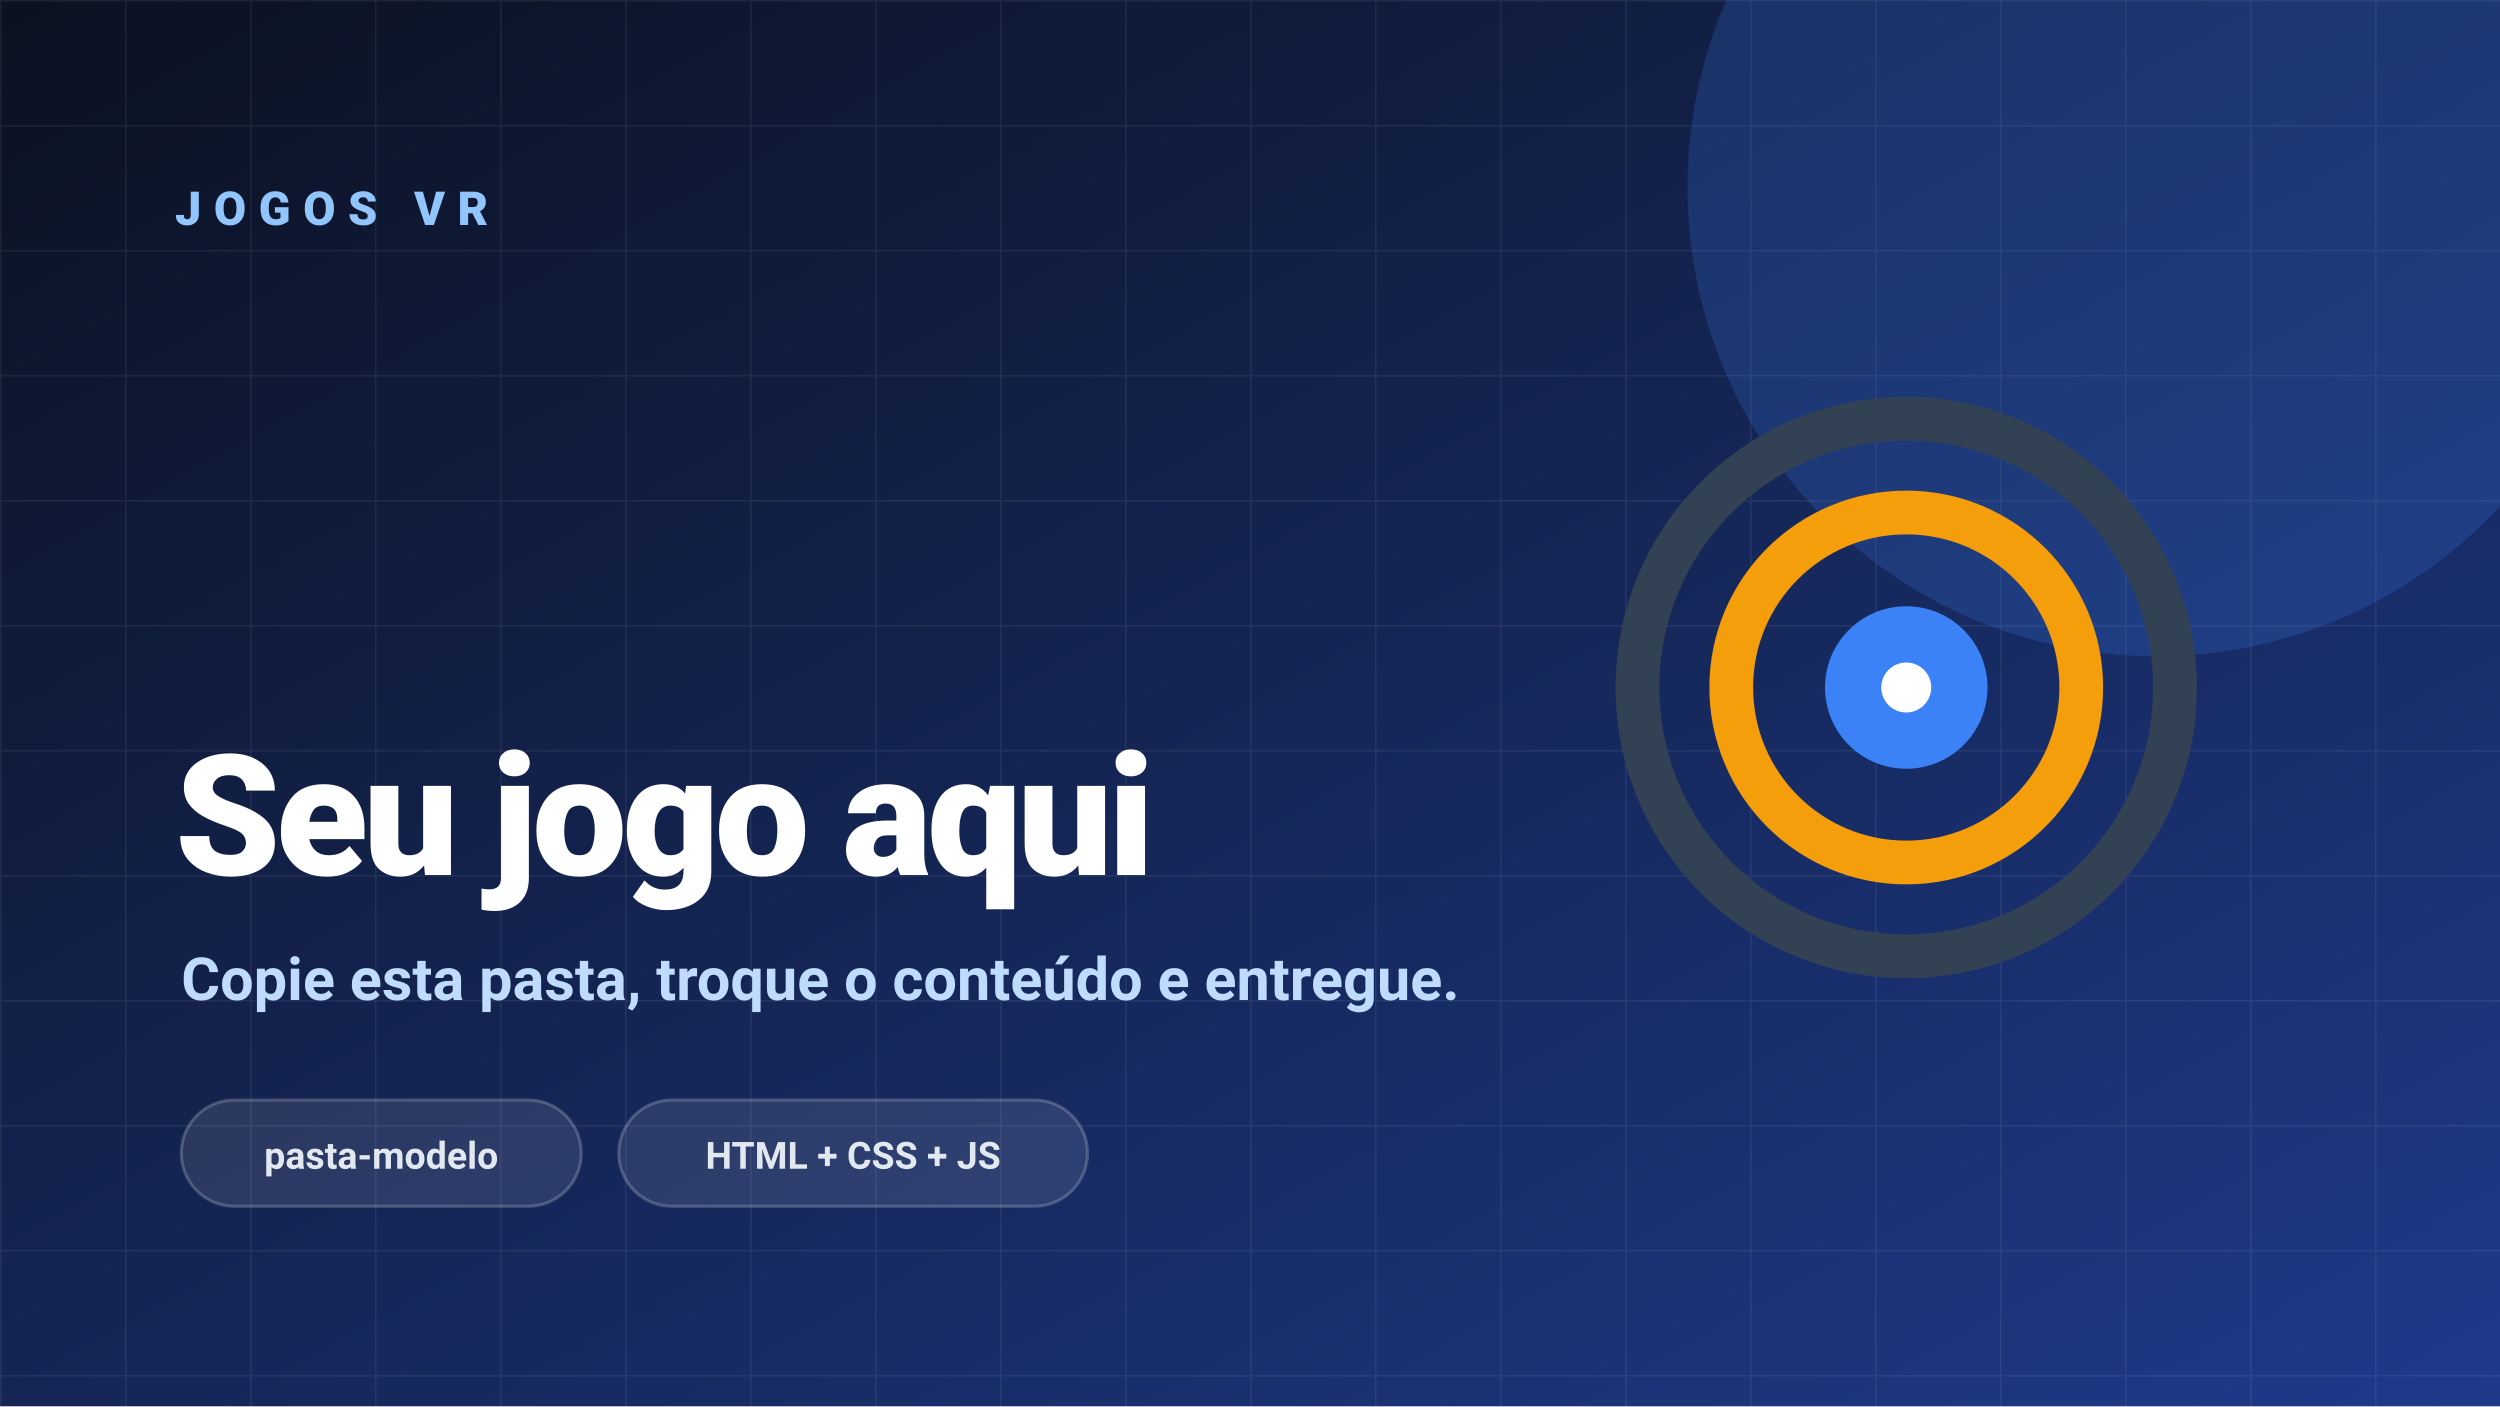
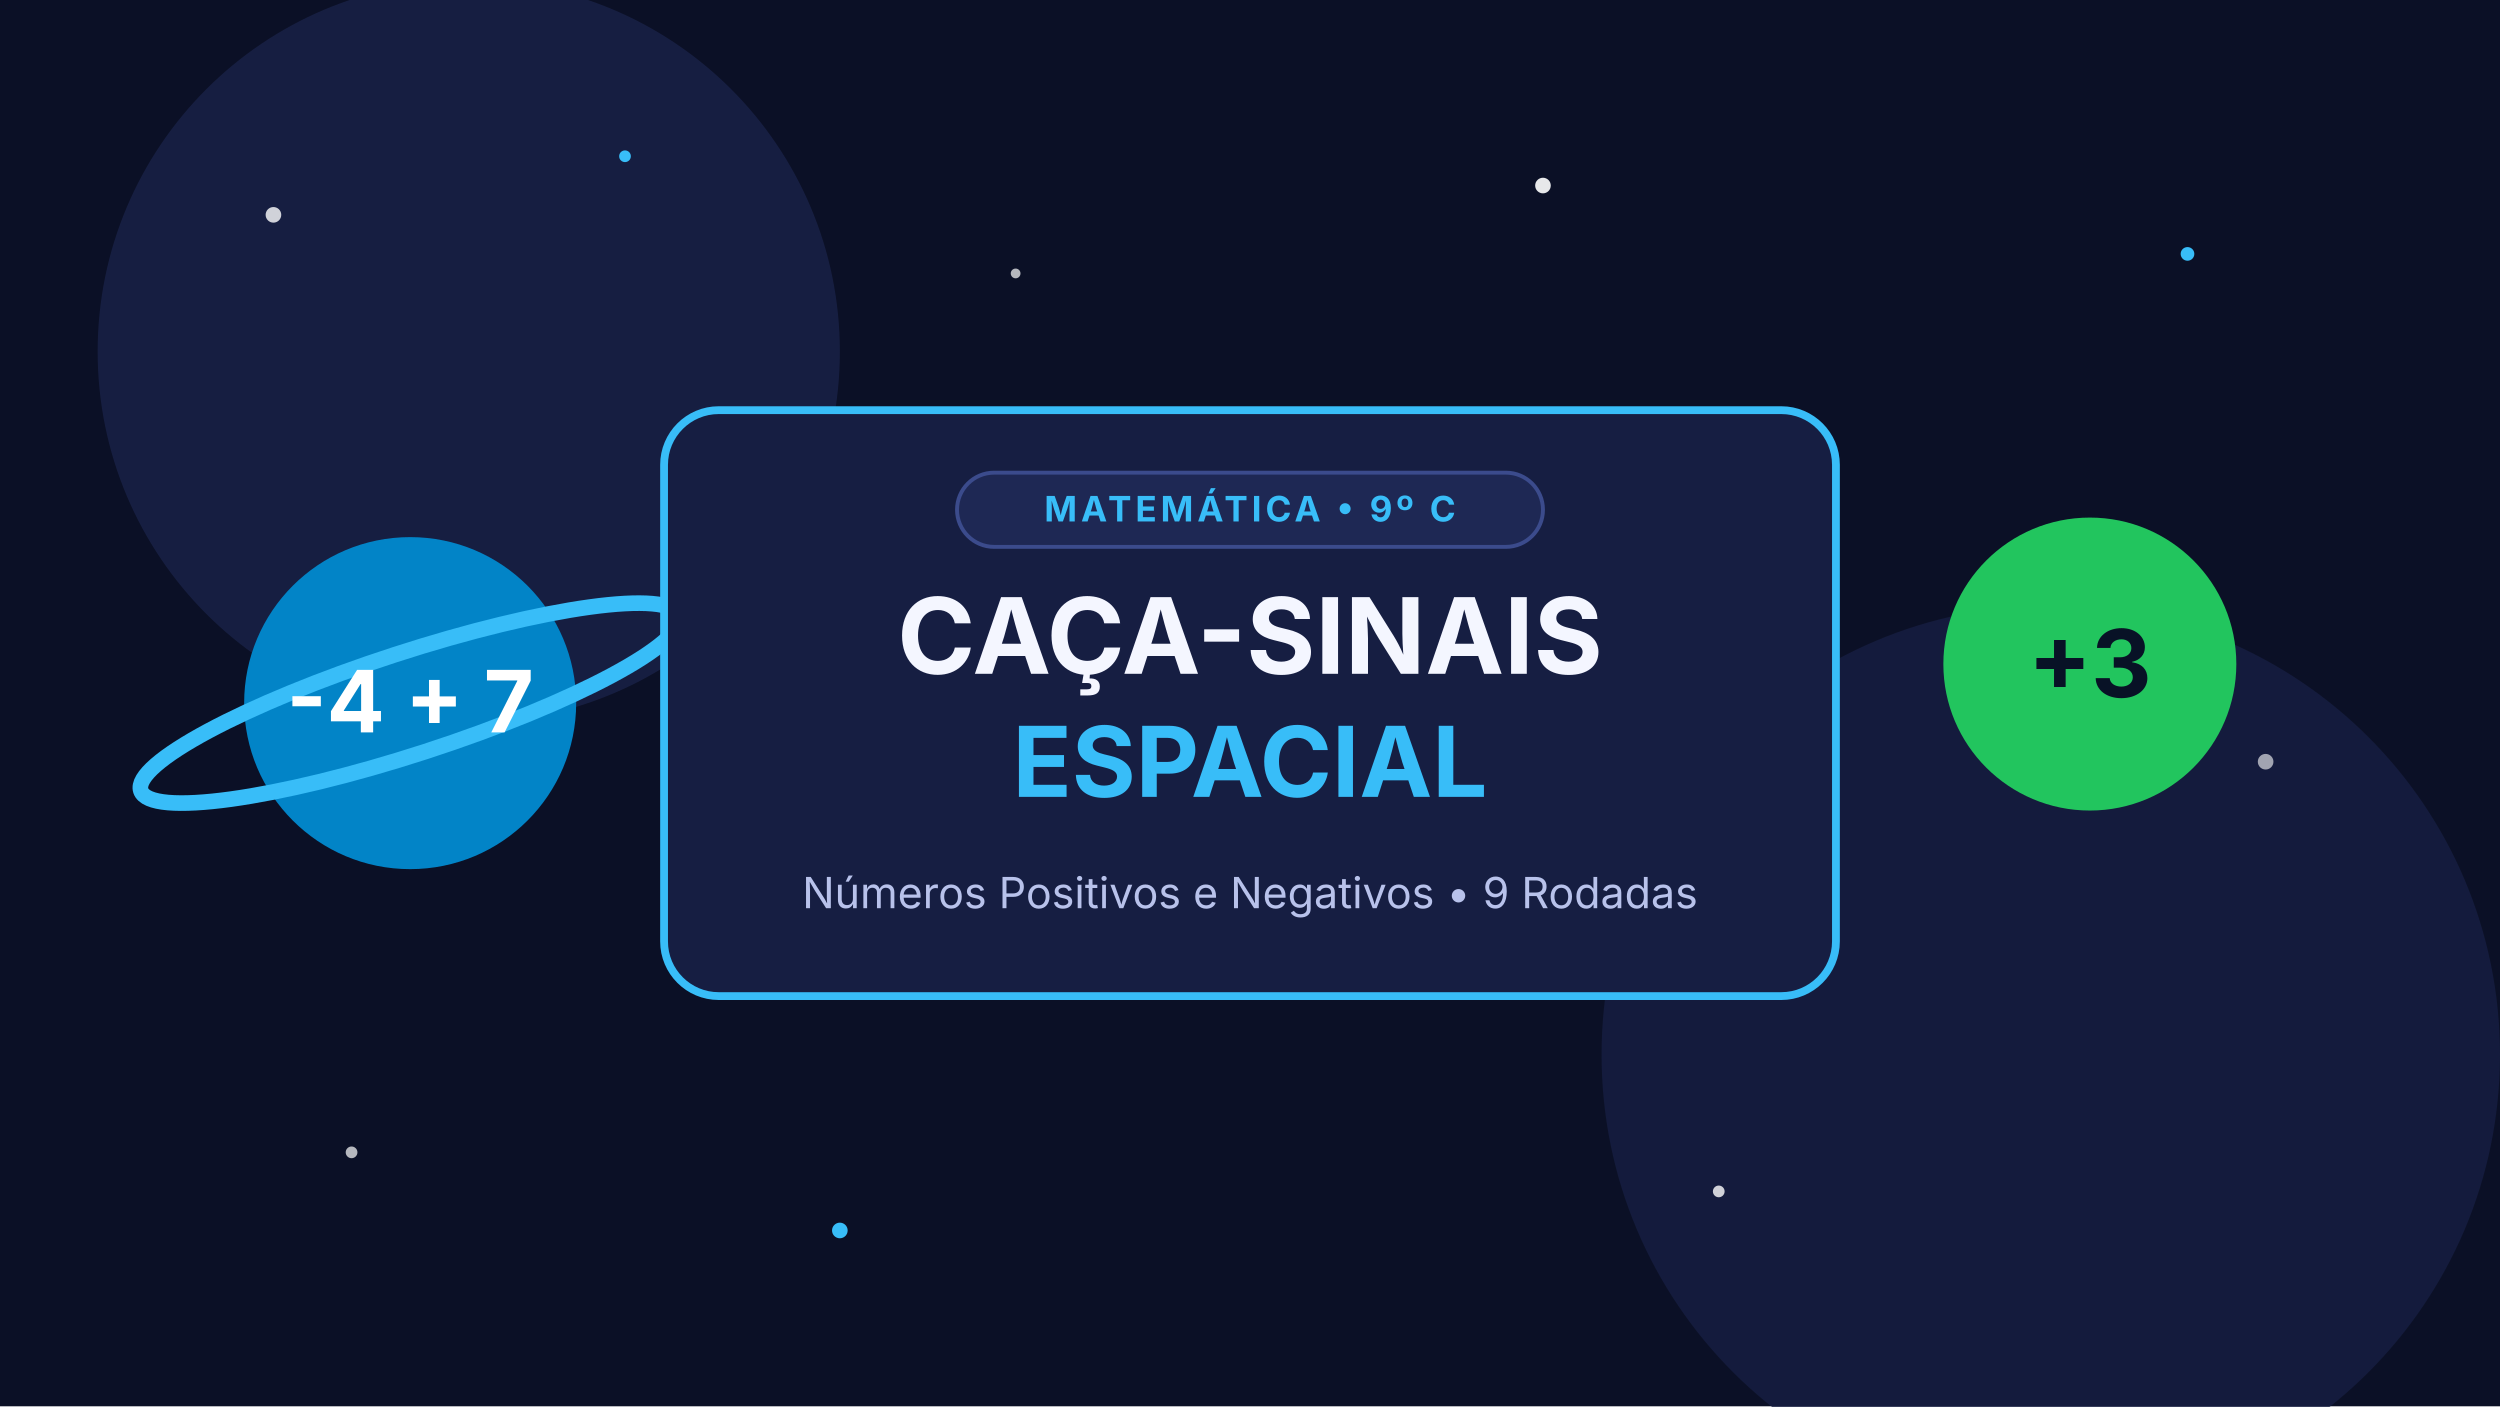
- <svg xmlns="http://www.w3.org/2000/svg" viewBox="0 0 800 450" role="img" aria-label="Capa de modelo de jogo">
-   <defs>
-     <linearGradient id="bg" x1="0" y1="0" x2="1" y2="1">
-       <stop offset="0" stop-color="#0b1120" />
-       <stop offset="1" stop-color="#1e3a8a" />
-     </linearGradient>
-     <pattern id="grid" width="40" height="40" patternUnits="userSpaceOnUse">
-       <path d="M40 0H0V40" fill="none" stroke="#ffffff" stroke-opacity="0.07" />
-     </pattern>
-   </defs>
-   <rect width="800" height="450" fill="url(#bg)" />
-   <rect width="800" height="450" fill="url(#grid)" />
-   <circle cx="690" cy="60" r="150" fill="#3b82f6" opacity="0.2" />
-   <g font-family="ui-sans-serif, system-ui, -apple-system, Segoe UI, Roboto, Arial, sans-serif">
-     <text x="56" y="72" fill="#93c5fd" font-size="15" font-weight="800" letter-spacing="4">JOGOS VR</text>
-     <g transform="translate(520 130)">
-       <circle cx="90" cy="90" r="86" fill="none" stroke="#334155" stroke-width="14" />
-       <circle cx="90" cy="90" r="56" fill="none" stroke="#f59e0b" stroke-width="14" />
-       <circle cx="90" cy="90" r="26" fill="#3b82f6" />
-       <circle cx="90" cy="90" r="8" fill="#ffffff" />
-     </g>
-     <text x="56" y="280" fill="#ffffff" font-size="54" font-weight="900" letter-spacing="-1.5">Seu jogo aqui</text>
-     <text x="58" y="320" fill="#bfdbfe" font-size="19" font-weight="600">Copie esta pasta, troque o conteúdo e entregue.</text>
-     <g transform="translate(58 352)">
-       <rect width="128" height="34" rx="17" fill="#ffffff" fill-opacity="0.1" stroke="#ffffff" stroke-opacity="0.2" />
-       <text x="64" y="22" fill="#e2e8f0" font-size="12" font-weight="700" text-anchor="middle">pasta-modelo</text>
-     </g>
-     <g transform="translate(198 352)">
-       <rect width="150" height="34" rx="17" fill="#ffffff" fill-opacity="0.1" stroke="#ffffff" stroke-opacity="0.2" />
-       <text x="75" y="22" fill="#e2e8f0" font-size="12" font-weight="700" text-anchor="middle">HTML + CSS + JS</text>
-     </g>
-   </g>
+ <svg xmlns="http://www.w3.org/2000/svg" viewBox="0 0 1280 720" width="1280" height="720">
+   <rect width="1280" height="720" fill="#0b1026" />
+   <circle cx="240" cy="180" r="190" fill="#1e2854" opacity="0.6" />
+   <circle cx="1050" cy="540" r="230" fill="#161e42" opacity="0.8" />
+   <circle cx="140" cy="110" r="4" fill="#ffffff" opacity="0.8" />
+   <circle cx="320" cy="80" r="3" fill="#38bdf8" />
+   <circle cx="520" cy="140" r="2.5" fill="#ffffff" opacity="0.7" />
+   <circle cx="790" cy="95" r="4" fill="#ffffff" opacity="0.9" />
+   <circle cx="1120" cy="130" r="3.5" fill="#38bdf8" />
+   <circle cx="180" cy="590" r="3" fill="#ffffff" opacity="0.7" />
+   <circle cx="430" cy="630" r="4" fill="#38bdf8" />
+   <circle cx="880" cy="610" r="3" fill="#ffffff" opacity="0.8" />
+   <circle cx="1160" cy="390" r="4" fill="#ffffff" opacity="0.6" />
+   <circle cx="210" cy="360" r="85" fill="#0284c7" />
+   <ellipse cx="210" cy="360" rx="145" ry="26" fill="none" stroke="#38bdf8" stroke-width="8" transform="rotate(-18 210 360)" />
+   <text x="210" y="375" font-family="system-ui, -apple-system, sans-serif" font-size="44" font-weight="bold" fill="#ffffff" text-anchor="middle">-4 + 7</text>
+   <circle cx="1070" cy="340" r="75" fill="#22c55e" />
+   <text x="1070" y="357" font-family="system-ui, -apple-system, sans-serif" font-size="48" font-weight="bold" fill="#081226" text-anchor="middle">+3</text>
+   <rect x="340" y="210" width="600" height="300" rx="28" fill="#161e42" stroke="#38bdf8" stroke-width="4" />
+   <rect x="490" y="242" width="300" height="38" rx="19" fill="#1e2854" stroke="#3b4b8c" stroke-width="2" />
+   <text x="640" y="267" font-family="system-ui, -apple-system, sans-serif" font-size="18" font-weight="bold" fill="#38bdf8" text-anchor="middle" letter-spacing="2">MATEMÁTICA • 9º C</text>
+   <text x="640" y="345" font-family="system-ui, -apple-system, sans-serif" font-size="54" font-weight="bold" fill="#f4f6ff" text-anchor="middle">CAÇA-SINAIS</text>
+   <text x="640" y="408" font-family="system-ui, -apple-system, sans-serif" font-size="50" font-weight="bold" fill="#38bdf8" text-anchor="middle">ESPACIAL</text>
+   <text x="640" y="465" font-family="system-ui, -apple-system, sans-serif" font-size="22" fill="#b8c2eb" text-anchor="middle">Números Positivos e Negativos • 9 Rodadas</text>
</svg>
